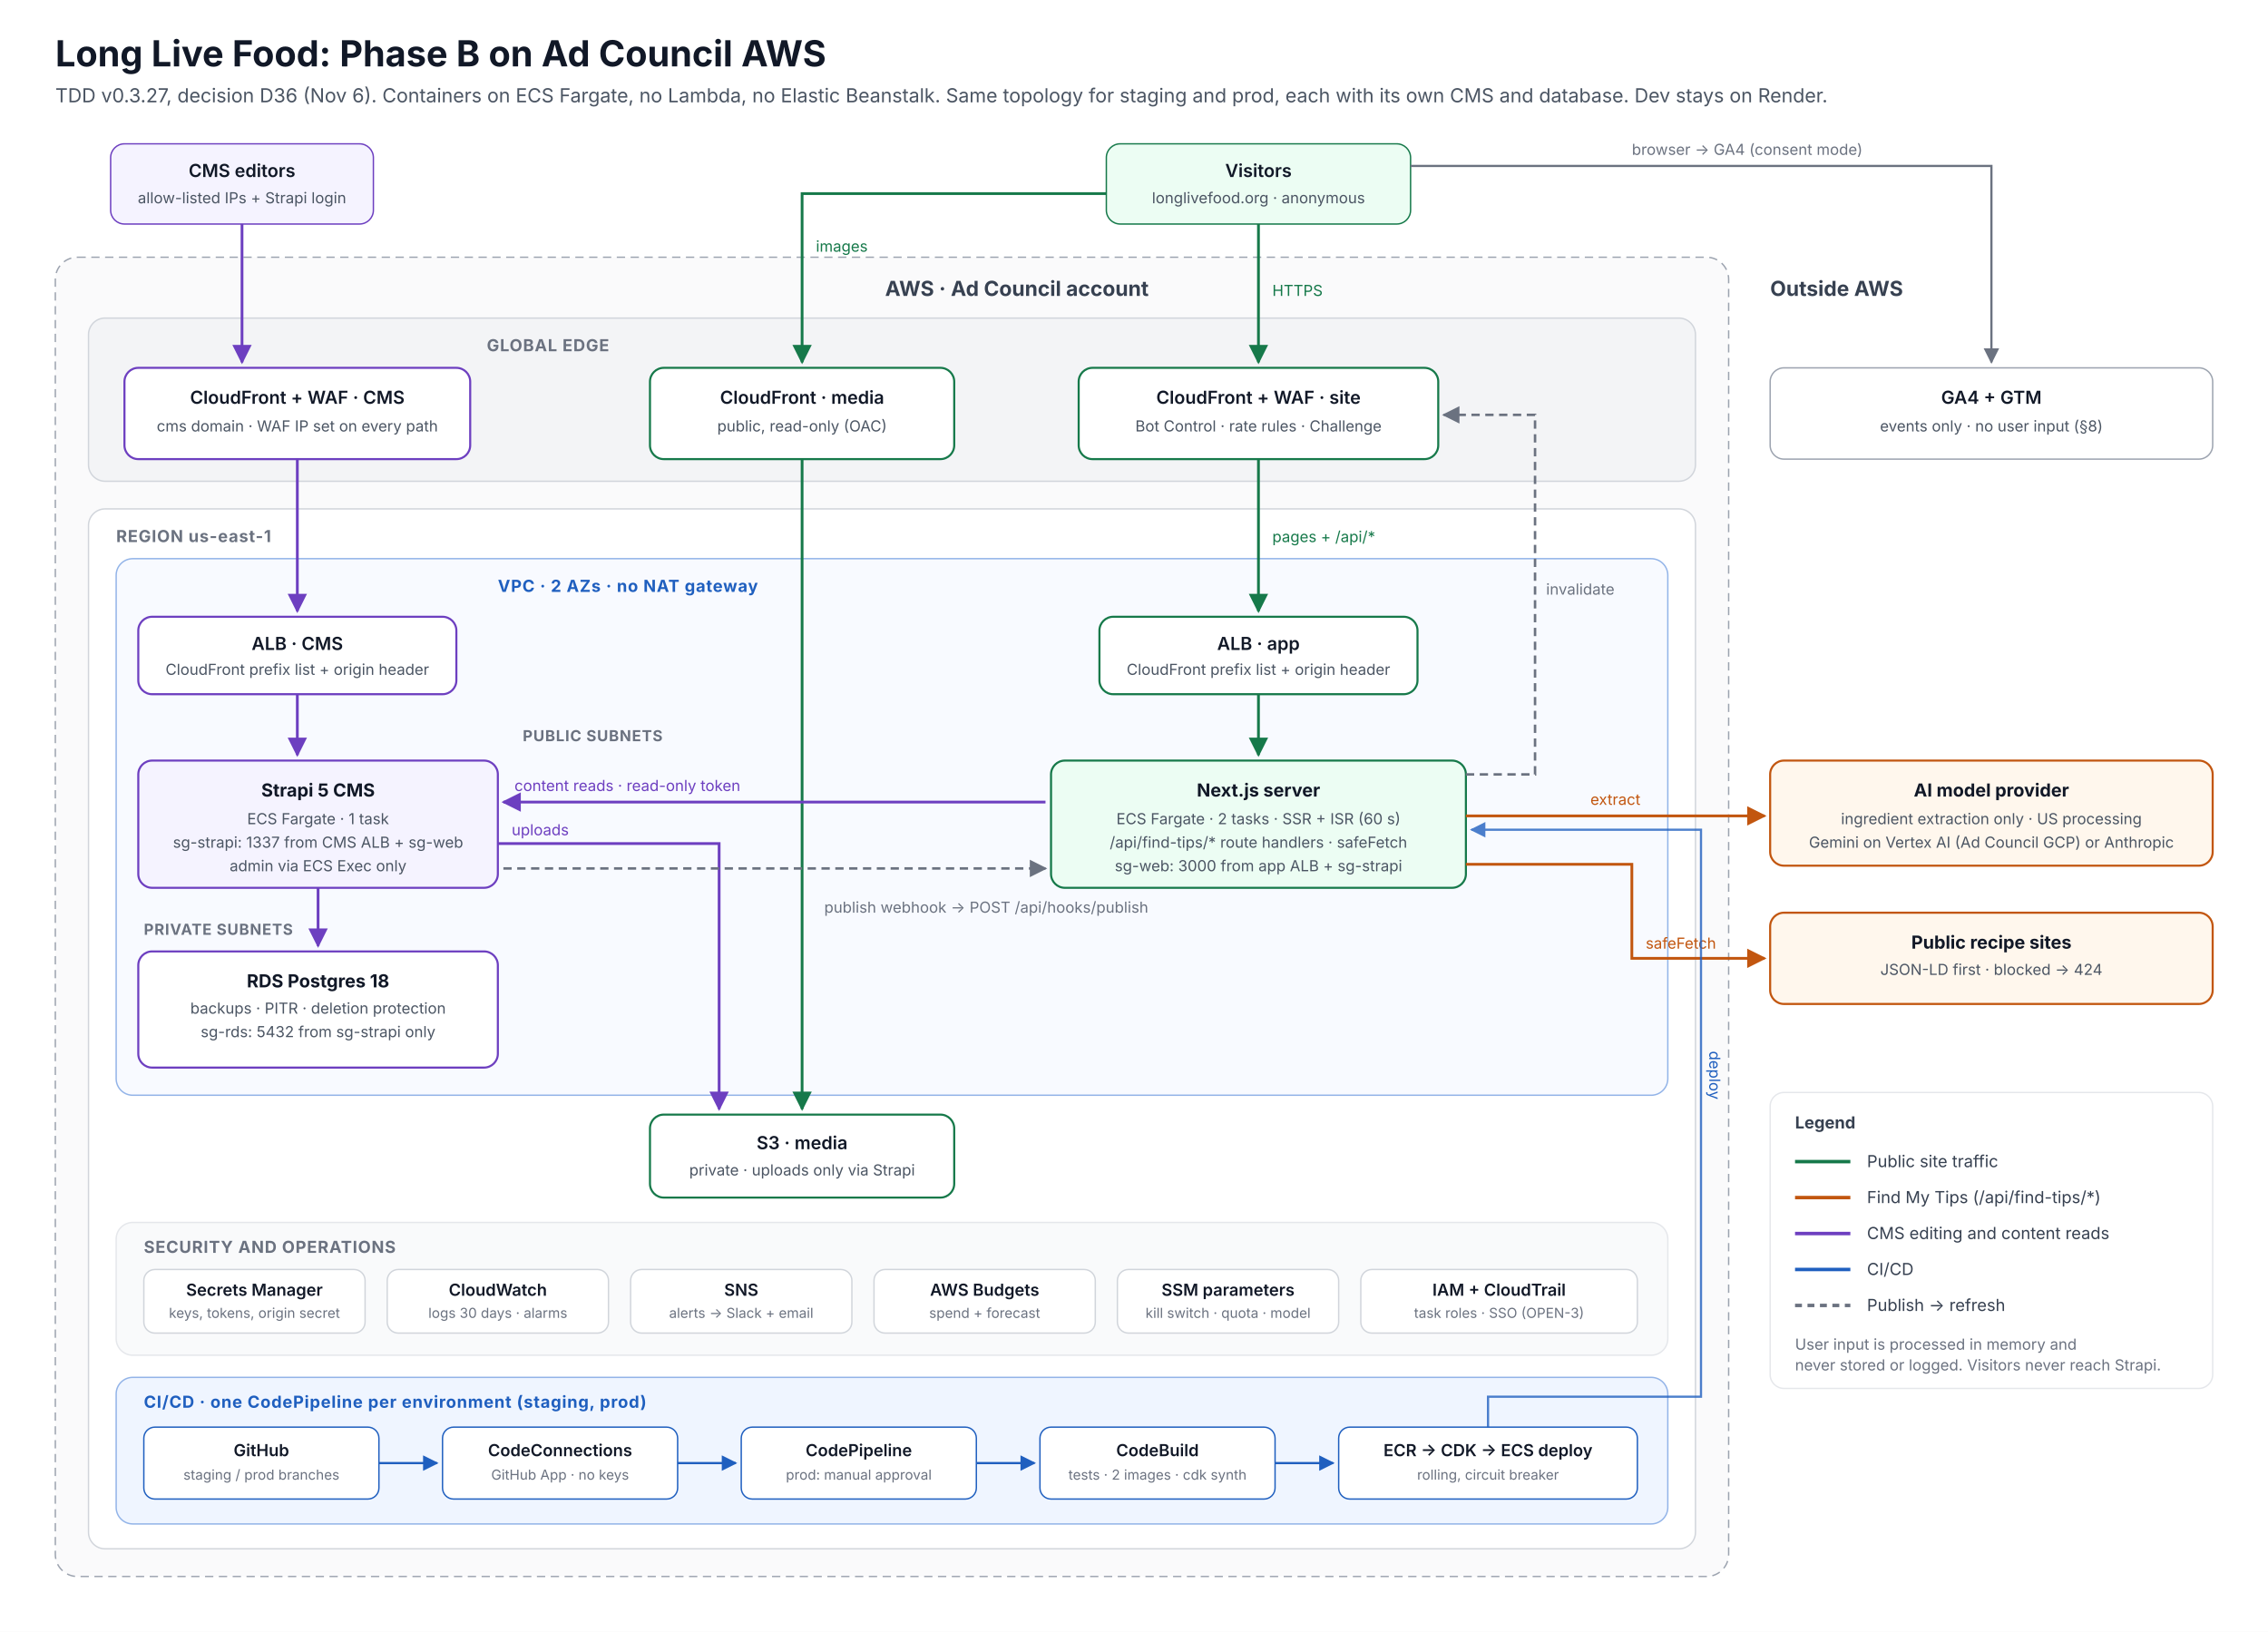
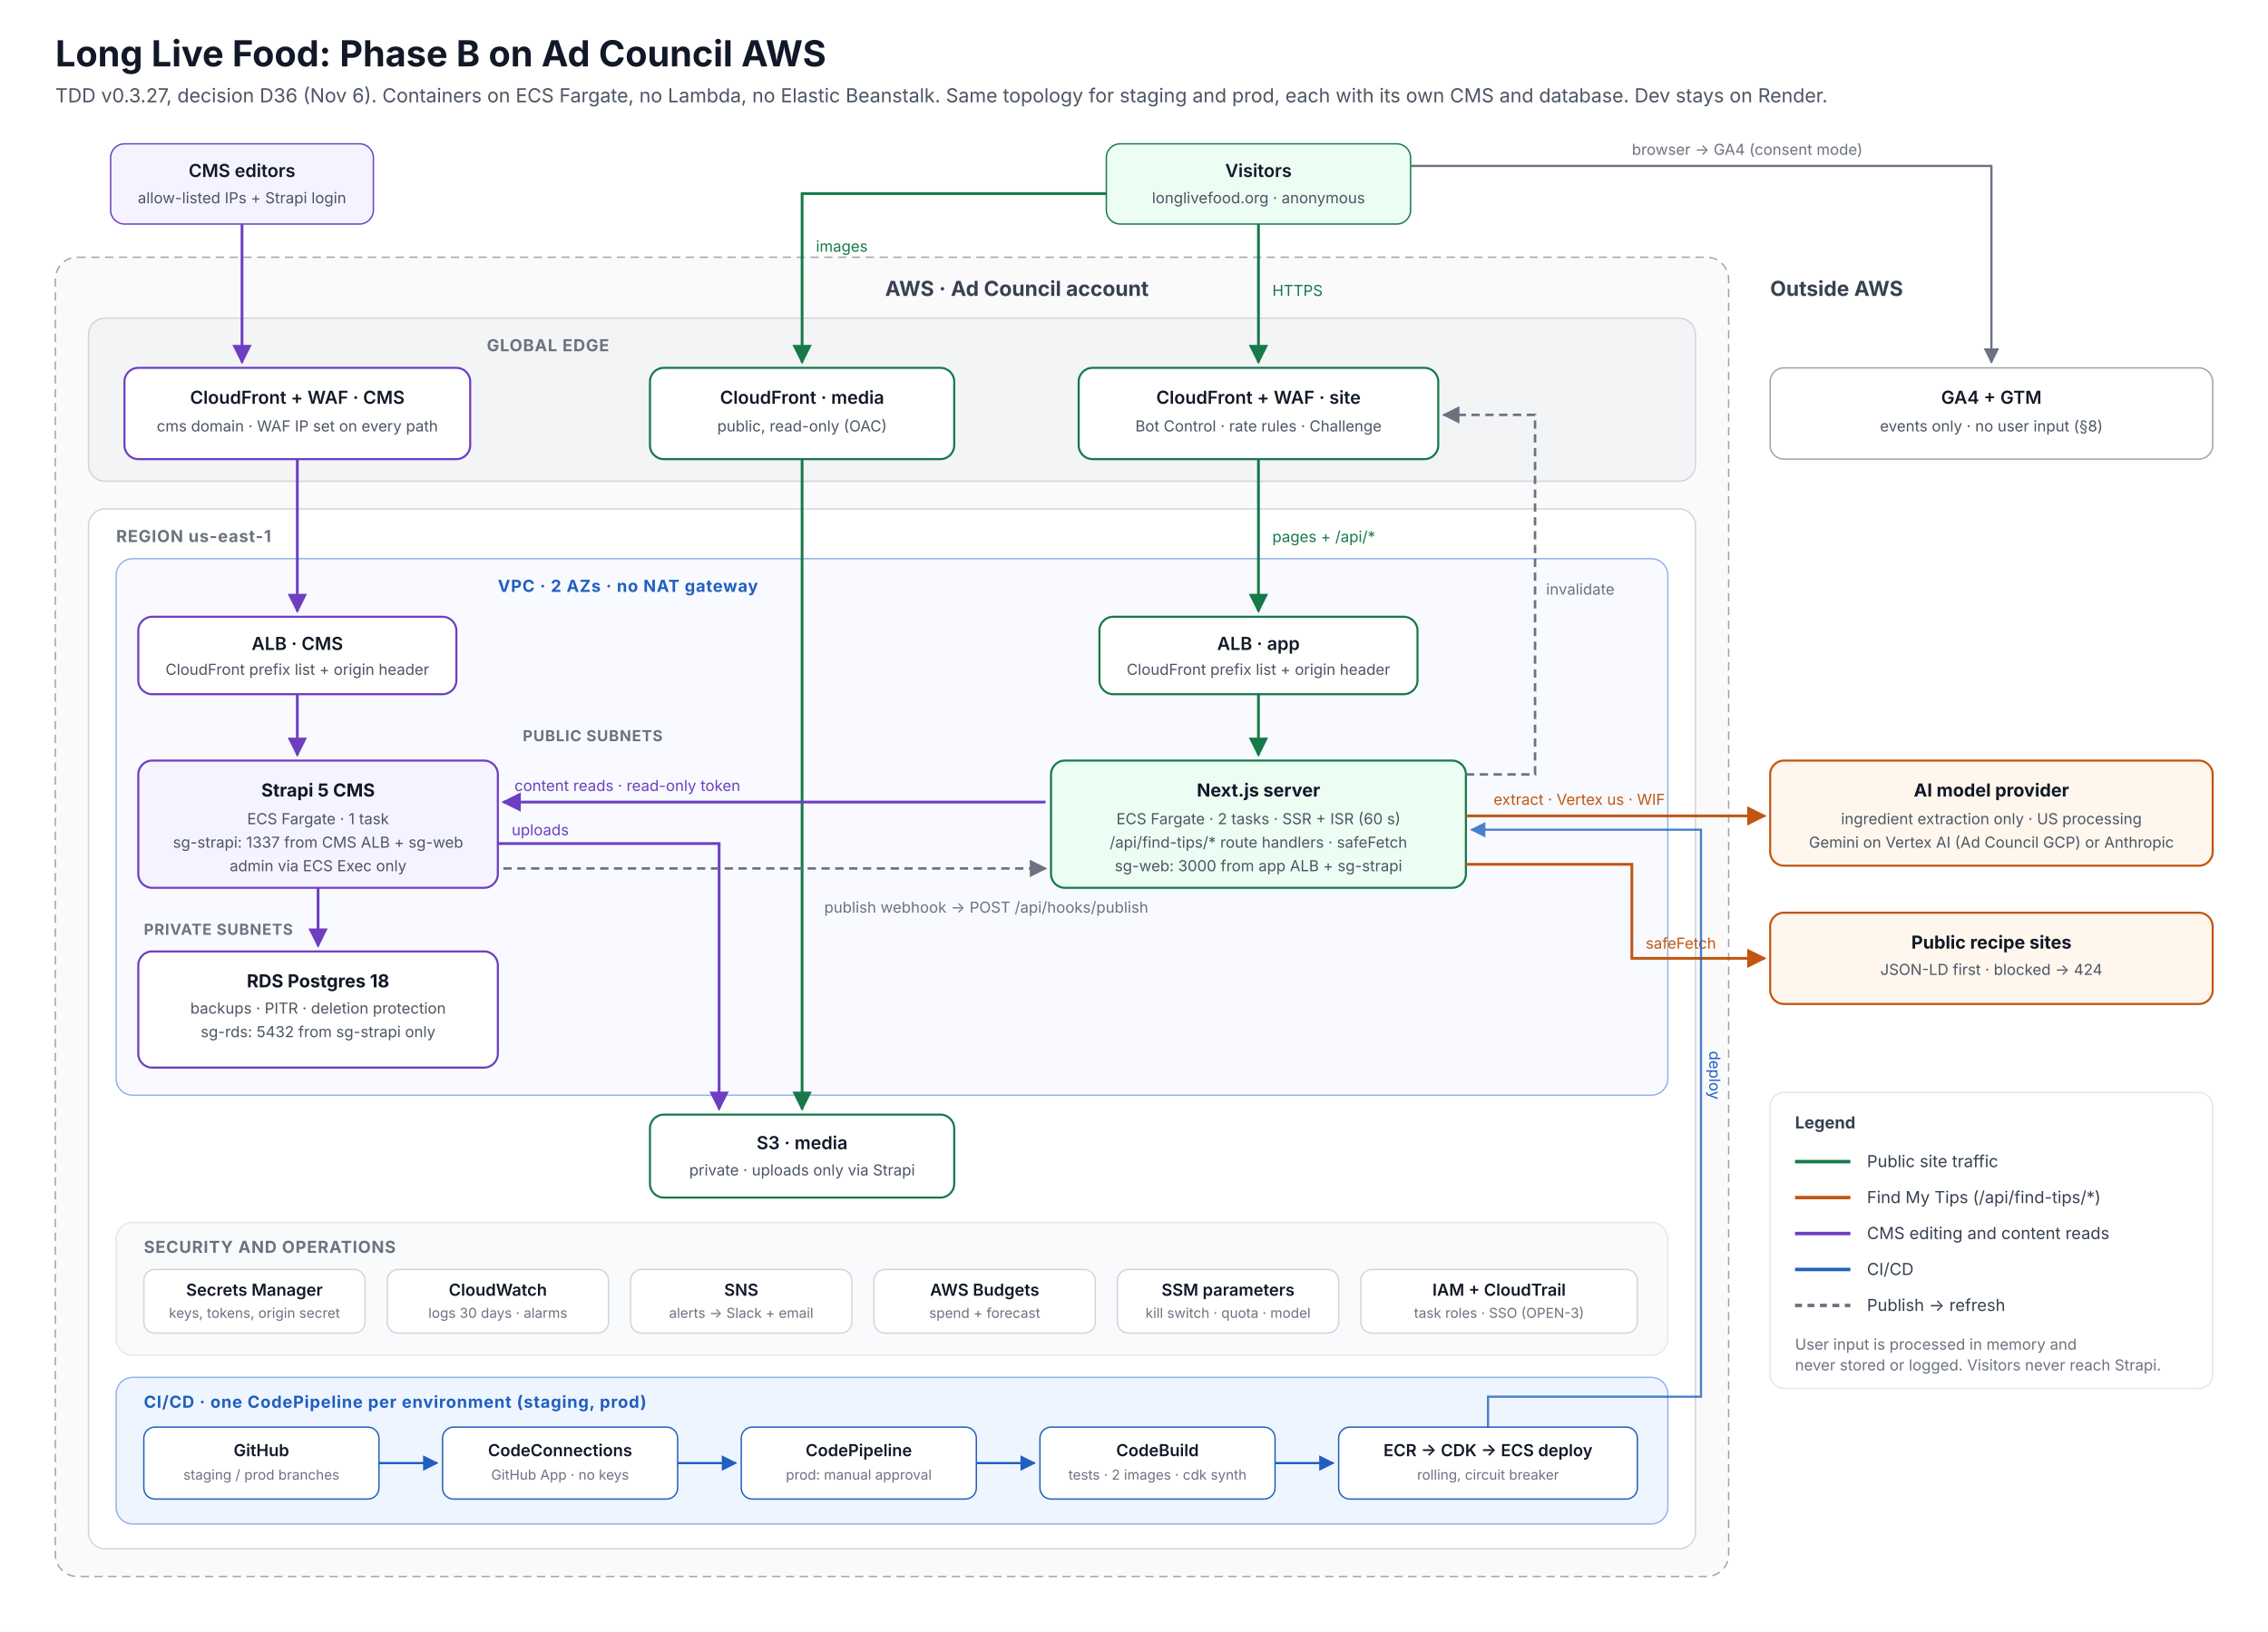
<svg xmlns="http://www.w3.org/2000/svg" width="1640" height="1180" viewBox="0 0 1640 1180" font-family="Inter, 'Helvetica Neue', Arial, sans-serif">
  <defs>
    <marker id="a-site" viewBox="0 0 10 10" refX="9" refY="5" markerWidth="7" markerHeight="7" orient="auto-start-reverse">
      <path d="M0,0 L10,5 L0,10 z" fill="#16794A" />
    </marker>
    <marker id="a-tool" viewBox="0 0 10 10" refX="9" refY="5" markerWidth="7" markerHeight="7" orient="auto-start-reverse">
      <path d="M0,0 L10,5 L0,10 z" fill="#C2560F" />
    </marker>
    <marker id="a-cms" viewBox="0 0 10 10" refX="9" refY="5" markerWidth="7" markerHeight="7" orient="auto-start-reverse">
      <path d="M0,0 L10,5 L0,10 z" fill="#6D3FC0" />
    </marker>
    <marker id="a-ci" viewBox="0 0 10 10" refX="9" refY="5" markerWidth="7" markerHeight="7" orient="auto-start-reverse">
      <path d="M0,0 L10,5 L0,10 z" fill="#1F5FBF" />
    </marker>
    <marker id="a-ops" viewBox="0 0 10 10" refX="9" refY="5" markerWidth="7" markerHeight="7" orient="auto-start-reverse">
      <path d="M0,0 L10,5 L0,10 z" fill="#6B7280" />
    </marker>
  </defs>
  <rect width="1640" height="1180" fill="#FFFFFF" />
  <text x="40" y="48" font-size="26" font-weight="700" fill="#111827">Long Live Food: Phase B on Ad Council AWS</text>
  <text x="40" y="74" font-size="14" fill="#4B5563">TDD v0.3.27, decision D36 (Nov 6). Containers on ECS Fargate, no Lambda, no Elastic Beanstalk. Same topology for staging and prod, each with its own CMS and database. Dev stays on Render.</text>
  <g font-size="13" fill="#111827">
    <rect x="80" y="104" width="190" height="58" rx="10" fill="#F5F3FF" stroke="#6D3FC0" />
    <text x="175" y="128" text-anchor="middle" font-weight="600">CMS editors</text>
    <text x="175" y="147" text-anchor="middle" font-size="11" fill="#4B5563">allow-listed IPs + Strapi login</text>
    <rect x="800" y="104" width="220" height="58" rx="10" fill="#ECFDF3" stroke="#16794A" />
    <text x="910" y="128" text-anchor="middle" font-weight="600">Visitors</text>
    <text x="910" y="147" text-anchor="middle" font-size="11" fill="#4B5563">longlivefood.org · anonymous</text>
  </g>
  <rect x="40" y="186" width="1210" height="954" rx="16" fill="#FAFAFB" stroke="#9CA3AF" stroke-dasharray="6 4" />
  <text x="640" y="214" font-size="15" font-weight="700" fill="#374151">AWS · Ad Council account</text>
  <rect x="64" y="230" width="1162" height="118" rx="12" fill="#F3F4F6" stroke="#D1D5DB" />
  <text x="352" y="254" font-size="12" font-weight="700" fill="#6B7280" letter-spacing="0.5">GLOBAL EDGE</text>
  <g font-size="13" fill="#111827">
    <rect x="90" y="266" width="250" height="66" rx="10" fill="#FFFFFF" stroke="#6D3FC0" stroke-width="1.5" />
    <text x="215" y="292" text-anchor="middle" font-weight="600">CloudFront + WAF · CMS</text>
    <text x="215" y="312" text-anchor="middle" font-size="11" fill="#4B5563">cms domain · WAF IP set on every path</text>
    <rect x="470" y="266" width="220" height="66" rx="10" fill="#FFFFFF" stroke="#16794A" stroke-width="1.5" />
    <text x="580" y="292" text-anchor="middle" font-weight="600">CloudFront · media</text>
    <text x="580" y="312" text-anchor="middle" font-size="11" fill="#4B5563">public, read-only (OAC)</text>
    <rect x="780" y="266" width="260" height="66" rx="10" fill="#FFFFFF" stroke="#16794A" stroke-width="1.5" />
    <text x="910" y="292" text-anchor="middle" font-weight="600">CloudFront + WAF · site</text>
    <text x="910" y="312" text-anchor="middle" font-size="11" fill="#4B5563">Bot Control · rate rules · Challenge</text>
  </g>
  <rect x="64" y="368" width="1162" height="752" rx="12" fill="#FFFFFF" stroke="#D1D5DB" />
  <text x="84" y="392" font-size="12" font-weight="700" fill="#6B7280" letter-spacing="0.5">REGION us-east-1</text>
  <rect x="84" y="404" width="1122" height="388" rx="12" fill="#F8FAFF" stroke="#93B4E8" />
  <text x="360" y="428" font-size="12" font-weight="700" fill="#1F5FBF" letter-spacing="0.5">VPC · 2 AZs · no NAT gateway</text>
  <g font-size="13" fill="#111827">
    <rect x="100" y="446" width="230" height="56" rx="10" fill="#FFFFFF" stroke="#6D3FC0" stroke-width="1.5" />
    <text x="215" y="470" text-anchor="middle" font-weight="600">ALB · CMS</text>
    <text x="215" y="488" text-anchor="middle" font-size="11" fill="#4B5563">CloudFront prefix list + origin header</text>
    <rect x="795" y="446" width="230" height="56" rx="10" fill="#FFFFFF" stroke="#16794A" stroke-width="1.5" />
    <text x="910" y="470" text-anchor="middle" font-weight="600">ALB · app</text>
    <text x="910" y="488" text-anchor="middle" font-size="11" fill="#4B5563">CloudFront prefix list + origin header</text>
    <text x="378" y="536" font-size="11" font-weight="700" fill="#6B7280" letter-spacing="0.5">PUBLIC SUBNETS</text>
    <rect x="100" y="550" width="260" height="92" rx="10" fill="#F5F3FF" stroke="#6D3FC0" stroke-width="1.5" />
    <text x="230" y="576" text-anchor="middle" font-weight="700">Strapi 5 CMS</text>
    <text x="230" y="596" text-anchor="middle" font-size="11" fill="#4B5563">ECS Fargate · 1 task</text>
    <text x="230" y="613" text-anchor="middle" font-size="11" fill="#4B5563">sg-strapi: 1337 from CMS ALB + sg-web</text>
    <text x="230" y="630" text-anchor="middle" font-size="11" fill="#4B5563">admin via ECS Exec only</text>
    <rect x="760" y="550" width="300" height="92" rx="10" fill="#ECFDF3" stroke="#16794A" stroke-width="1.5" />
    <text x="910" y="576" text-anchor="middle" font-weight="700">Next.js server</text>
    <text x="910" y="596" text-anchor="middle" font-size="11" fill="#4B5563">ECS Fargate · 2 tasks · SSR + ISR (60 s)</text>
    <text x="910" y="613" text-anchor="middle" font-size="11" fill="#4B5563">/api/find-tips/* route handlers · safeFetch</text>
    <text x="910" y="630" text-anchor="middle" font-size="11" fill="#4B5563">sg-web: 3000 from app ALB + sg-strapi</text>
    <text x="104" y="676" font-size="11" font-weight="700" fill="#6B7280" letter-spacing="0.5">PRIVATE SUBNETS</text>
    <rect x="100" y="688" width="260" height="84" rx="10" fill="#FFFFFF" stroke="#6D3FC0" stroke-width="1.5" />
    <text x="230" y="714" text-anchor="middle" font-weight="700">RDS Postgres 18</text>
    <text x="230" y="733" text-anchor="middle" font-size="11" fill="#4B5563">backups · PITR · deletion protection</text>
    <text x="230" y="750" text-anchor="middle" font-size="11" fill="#4B5563">sg-rds: 5432 from sg-strapi only</text>
    <rect x="470" y="806" width="220" height="60" rx="10" fill="#FFFFFF" stroke="#16794A" stroke-width="1.5" />
    <text x="580" y="831" text-anchor="middle" font-weight="600">S3 · media</text>
    <text x="580" y="850" text-anchor="middle" font-size="11" fill="#4B5563">private · uploads only via Strapi</text>
  </g>
  <rect x="84" y="884" width="1122" height="96" rx="12" fill="#F9FAFB" stroke="#E5E7EB" />
  <text x="104" y="906" font-size="12" font-weight="700" fill="#6B7280" letter-spacing="0.5">SECURITY AND OPERATIONS</text>
  <g font-size="12" fill="#111827" text-anchor="middle">
    <rect x="104" y="918" width="160" height="46" rx="8" fill="#FFFFFF" stroke="#D1D5DB" />
    <text x="184" y="937" font-weight="600">Secrets Manager</text>
    <text x="184" y="953" font-size="10" fill="#6B7280">keys, tokens, origin secret</text>
    <rect x="280" y="918" width="160" height="46" rx="8" fill="#FFFFFF" stroke="#D1D5DB" />
    <text x="360" y="937" font-weight="600">CloudWatch</text>
    <text x="360" y="953" font-size="10" fill="#6B7280">logs 30 days · alarms</text>
    <rect x="456" y="918" width="160" height="46" rx="8" fill="#FFFFFF" stroke="#D1D5DB" />
    <text x="536" y="937" font-weight="600">SNS</text>
    <text x="536" y="953" font-size="10" fill="#6B7280">alerts → Slack + email</text>
    <rect x="632" y="918" width="160" height="46" rx="8" fill="#FFFFFF" stroke="#D1D5DB" />
    <text x="712" y="937" font-weight="600">AWS Budgets</text>
    <text x="712" y="953" font-size="10" fill="#6B7280">spend + forecast</text>
    <rect x="808" y="918" width="160" height="46" rx="8" fill="#FFFFFF" stroke="#D1D5DB" />
    <text x="888" y="937" font-weight="600">SSM parameters</text>
    <text x="888" y="953" font-size="10" fill="#6B7280">kill switch · quota · model</text>
    <rect x="984" y="918" width="200" height="46" rx="8" fill="#FFFFFF" stroke="#D1D5DB" />
    <text x="1084" y="937" font-weight="600">IAM + CloudTrail</text>
    <text x="1084" y="953" font-size="10" fill="#6B7280">task roles · SSO (OPEN-3)</text>
  </g>
  <rect x="84" y="996" width="1122" height="106" rx="12" fill="#EFF5FF" stroke="#93B4E8" />
  <text x="104" y="1018" font-size="12" font-weight="700" fill="#1F5FBF" letter-spacing="0.5">CI/CD · one CodePipeline per environment (staging, prod)</text>
  <g font-size="12" fill="#111827" text-anchor="middle">
    <rect x="104" y="1032" width="170" height="52" rx="8" fill="#FFFFFF" stroke="#1F5FBF" />
    <text x="189" y="1053" font-weight="600">GitHub</text>
    <text x="189" y="1070" font-size="10" fill="#6B7280">staging / prod branches</text>
    <rect x="320" y="1032" width="170" height="52" rx="8" fill="#FFFFFF" stroke="#1F5FBF" />
    <text x="405" y="1053" font-weight="600">CodeConnections</text>
    <text x="405" y="1070" font-size="10" fill="#6B7280">GitHub App · no keys</text>
    <rect x="536" y="1032" width="170" height="52" rx="8" fill="#FFFFFF" stroke="#1F5FBF" />
    <text x="621" y="1053" font-weight="600">CodePipeline</text>
    <text x="621" y="1070" font-size="10" fill="#6B7280">prod: manual approval</text>
    <rect x="752" y="1032" width="170" height="52" rx="8" fill="#FFFFFF" stroke="#1F5FBF" />
    <text x="837" y="1053" font-weight="600">CodeBuild</text>
    <text x="837" y="1070" font-size="10" fill="#6B7280">tests · 2 images · cdk synth</text>
    <rect x="968" y="1032" width="216" height="52" rx="8" fill="#FFFFFF" stroke="#1F5FBF" />
    <text x="1076" y="1053" font-weight="600">ECR → CDK → ECS deploy</text>
    <text x="1076" y="1070" font-size="10" fill="#6B7280">rolling, circuit breaker</text>
  </g>
  <g stroke="#1F5FBF" stroke-width="1.6" fill="none">
    <path d="M274 1058 H316" marker-end="url(#a-ci)" />
    <path d="M490 1058 H532" marker-end="url(#a-ci)" />
    <path d="M706 1058 H748" marker-end="url(#a-ci)" />
    <path d="M922 1058 H964" marker-end="url(#a-ci)" />
  </g>
  <g font-size="13" fill="#111827">
    <text x="1280" y="214" font-size="15" font-weight="700" fill="#374151">Outside AWS</text>
    <rect x="1280" y="266" width="320" height="66" rx="10" fill="#FFFFFF" stroke="#9CA3AF" />
    <text x="1440" y="292" text-anchor="middle" font-weight="600">GA4 + GTM</text>
    <text x="1440" y="312" text-anchor="middle" font-size="11" fill="#4B5563">events only · no user input (§8)</text>
    <rect x="1280" y="550" width="320" height="76" rx="10" fill="#FFF7ED" stroke="#C2560F" stroke-width="1.5" />
    <text x="1440" y="576" text-anchor="middle" font-weight="700">AI model provider</text>
    <text x="1440" y="596" text-anchor="middle" font-size="11" fill="#4B5563">ingredient extraction only · US processing</text>
    <text x="1440" y="613" text-anchor="middle" font-size="11" fill="#4B5563">Gemini on Vertex AI (Ad Council GCP) or Anthropic</text>
    <rect x="1280" y="660" width="320" height="66" rx="10" fill="#FFF7ED" stroke="#C2560F" stroke-width="1.5" />
    <text x="1440" y="686" text-anchor="middle" font-weight="700">Public recipe sites</text>
    <text x="1440" y="705" text-anchor="middle" font-size="11" fill="#4B5563">JSON-LD first · blocked → 424</text>
  </g>
  <g font-size="12" fill="#374151">
    <rect x="1280" y="790" width="320" height="214" rx="10" fill="#FFFFFF" stroke="#E5E7EB" />
    <text x="1298" y="816" font-weight="700">Legend</text>
    <line x1="1298" y1="840" x2="1338" y2="840" stroke="#16794A" stroke-width="2.5" />
    <text x="1350" y="844">Public site traffic</text>
    <line x1="1298" y1="866" x2="1338" y2="866" stroke="#C2560F" stroke-width="2.5" />
    <text x="1350" y="870">Find My Tips (/api/find-tips/*)</text>
    <line x1="1298" y1="892" x2="1338" y2="892" stroke="#6D3FC0" stroke-width="2.5" />
    <text x="1350" y="896">CMS editing and content reads</text>
    <line x1="1298" y1="918" x2="1338" y2="918" stroke="#1F5FBF" stroke-width="2.5" />
    <text x="1350" y="922">CI/CD</text>
    <line x1="1298" y1="944" x2="1338" y2="944" stroke="#6B7280" stroke-width="2.5" stroke-dasharray="5 4" />
    <text x="1350" y="948">Publish → refresh</text>
    <text x="1298" y="976" font-size="11" fill="#6B7280">User input is processed in memory and</text>
    <text x="1298" y="991" font-size="11" fill="#6B7280">never stored or logged. Visitors never reach Strapi.</text>
  </g>
  <g stroke="#16794A" stroke-width="2" fill="none">
    <path d="M910 162 V262" marker-end="url(#a-site)" />
    <path d="M910 332 V442" marker-end="url(#a-site)" />
    <path d="M910 502 V546" marker-end="url(#a-site)" />
    <path d="M800 140 H580 V262" marker-end="url(#a-site)" />
    <path d="M580 332 V802" marker-end="url(#a-site)" />
  </g>
  <text x="920" y="214" font-size="11" fill="#16794A">HTTPS</text>
  <text x="920" y="392" font-size="11" fill="#16794A">pages + /api/*</text>
  <text x="590" y="182" font-size="11" fill="#16794A">images</text>
  <g stroke="#6D3FC0" stroke-width="2" fill="none">
    <path d="M175 162 V262" marker-end="url(#a-cms)" />
    <path d="M215 332 V442" marker-end="url(#a-cms)" />
    <path d="M215 502 V546" marker-end="url(#a-cms)" />
    <path d="M230 642 V684" marker-end="url(#a-cms)" />
    <path d="M360 610 H520 V802" marker-end="url(#a-cms)" />
    <path d="M756 580 H364" marker-end="url(#a-cms)" />
  </g>
  <text x="372" y="572" font-size="11" fill="#6D3FC0">content reads · read-only token</text>
  <text x="370" y="604" font-size="11" fill="#6D3FC0">uploads</text>
  <g stroke="#6B7280" stroke-width="1.8" fill="none" stroke-dasharray="6 4">
    <path d="M364 628 H756" marker-end="url(#a-ops)" />
    <path d="M1060 560 H1110 V300 H1044" marker-end="url(#a-ops)" />
  </g>
  <text x="596" y="660" font-size="11" fill="#6B7280">publish webhook → POST /api/hooks/publish</text>
  <text x="1118" y="430" font-size="11" fill="#6B7280">invalidate</text>
  <g stroke="#C2560F" stroke-width="2" fill="none">
    <path d="M1060 590 H1276" marker-end="url(#a-tool)" />
    <path d="M1060 625 H1180 V693 H1276" marker-end="url(#a-tool)" />
  </g>
-   <text x="1150" y="582" font-size="11" fill="#C2560F">extract</text>
+   <text x="1080" y="582" font-size="11" fill="#C2560F">extract · Vertex us · WIF</text>
  <text x="1190" y="686" font-size="11" fill="#C2560F">safeFetch</text>
  <path d="M1020 120 H1440 V262" stroke="#6B7280" stroke-width="1.6" fill="none" marker-end="url(#a-ops)" />
  <text x="1180" y="112" font-size="11" fill="#6B7280">browser → GA4 (consent mode)</text>
  <path d="M1076 1032 V1010 H1230 V600 H1064" stroke="#1F5FBF" stroke-width="1.6" fill="none" marker-end="url(#a-ci)" opacity="0.8" />
  <text x="1236" y="760" font-size="11" fill="#1F5FBF" transform="rotate(90 1236 760)">deploy</text>
</svg>
